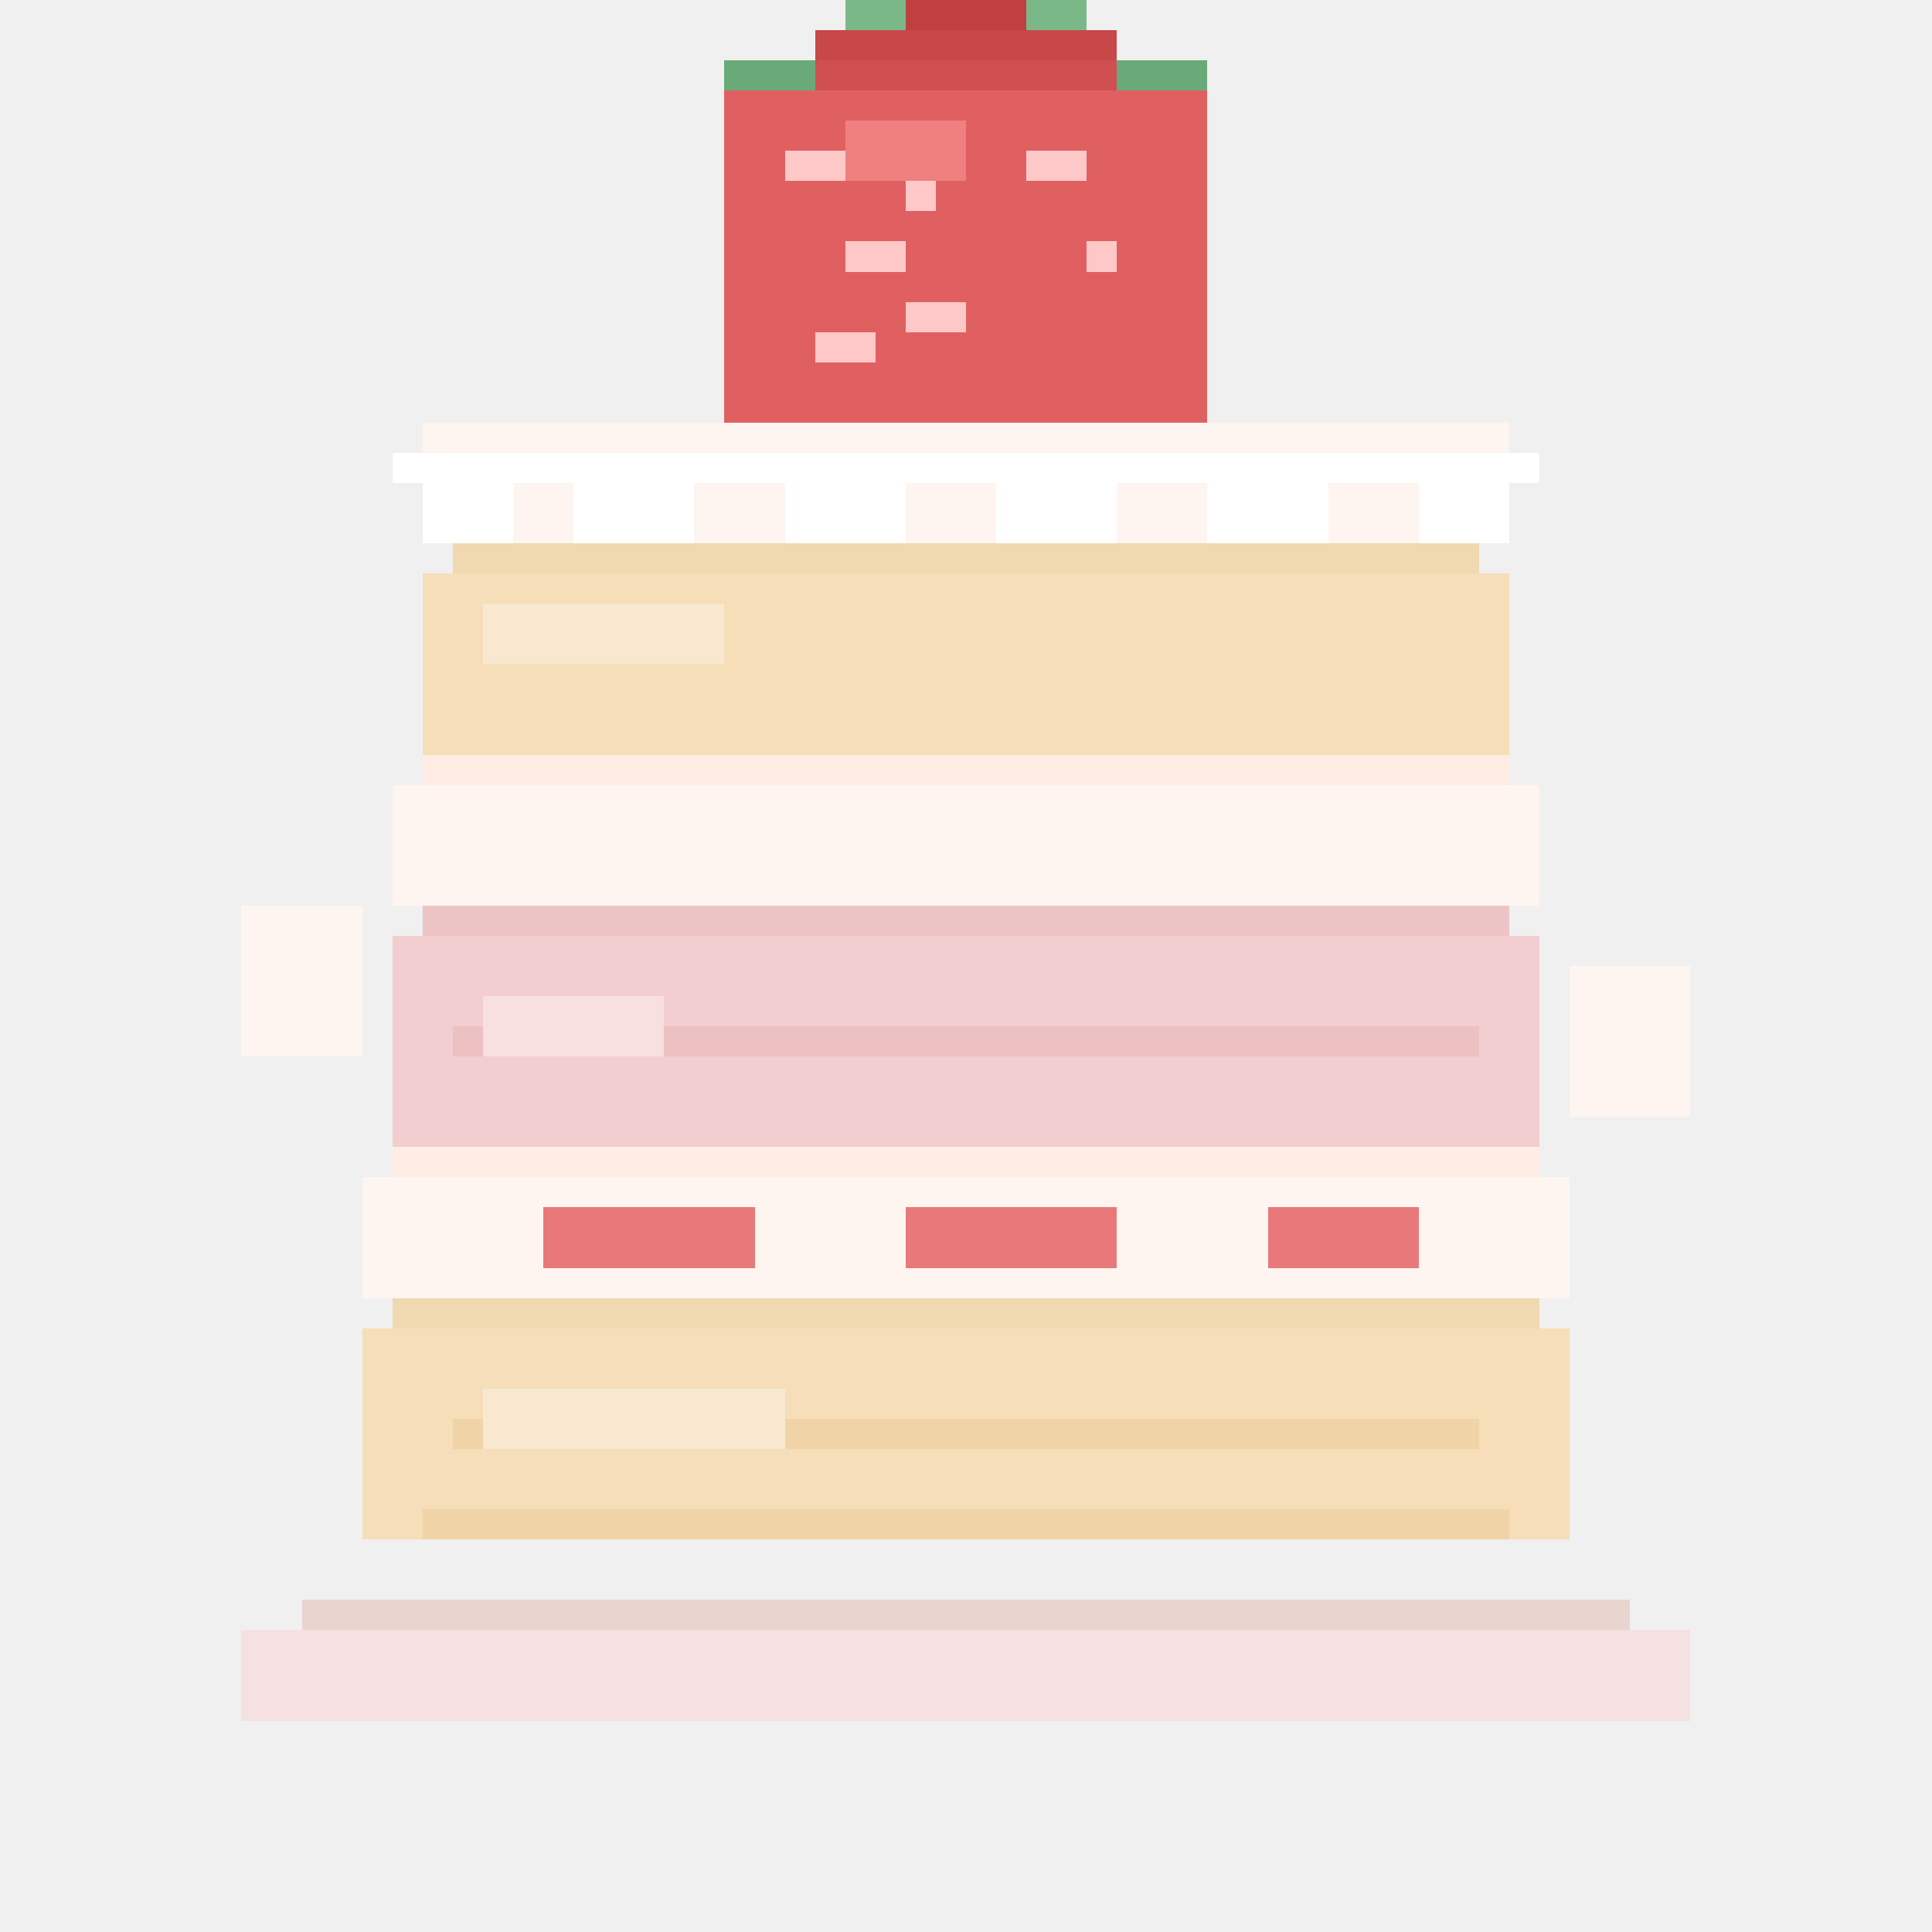
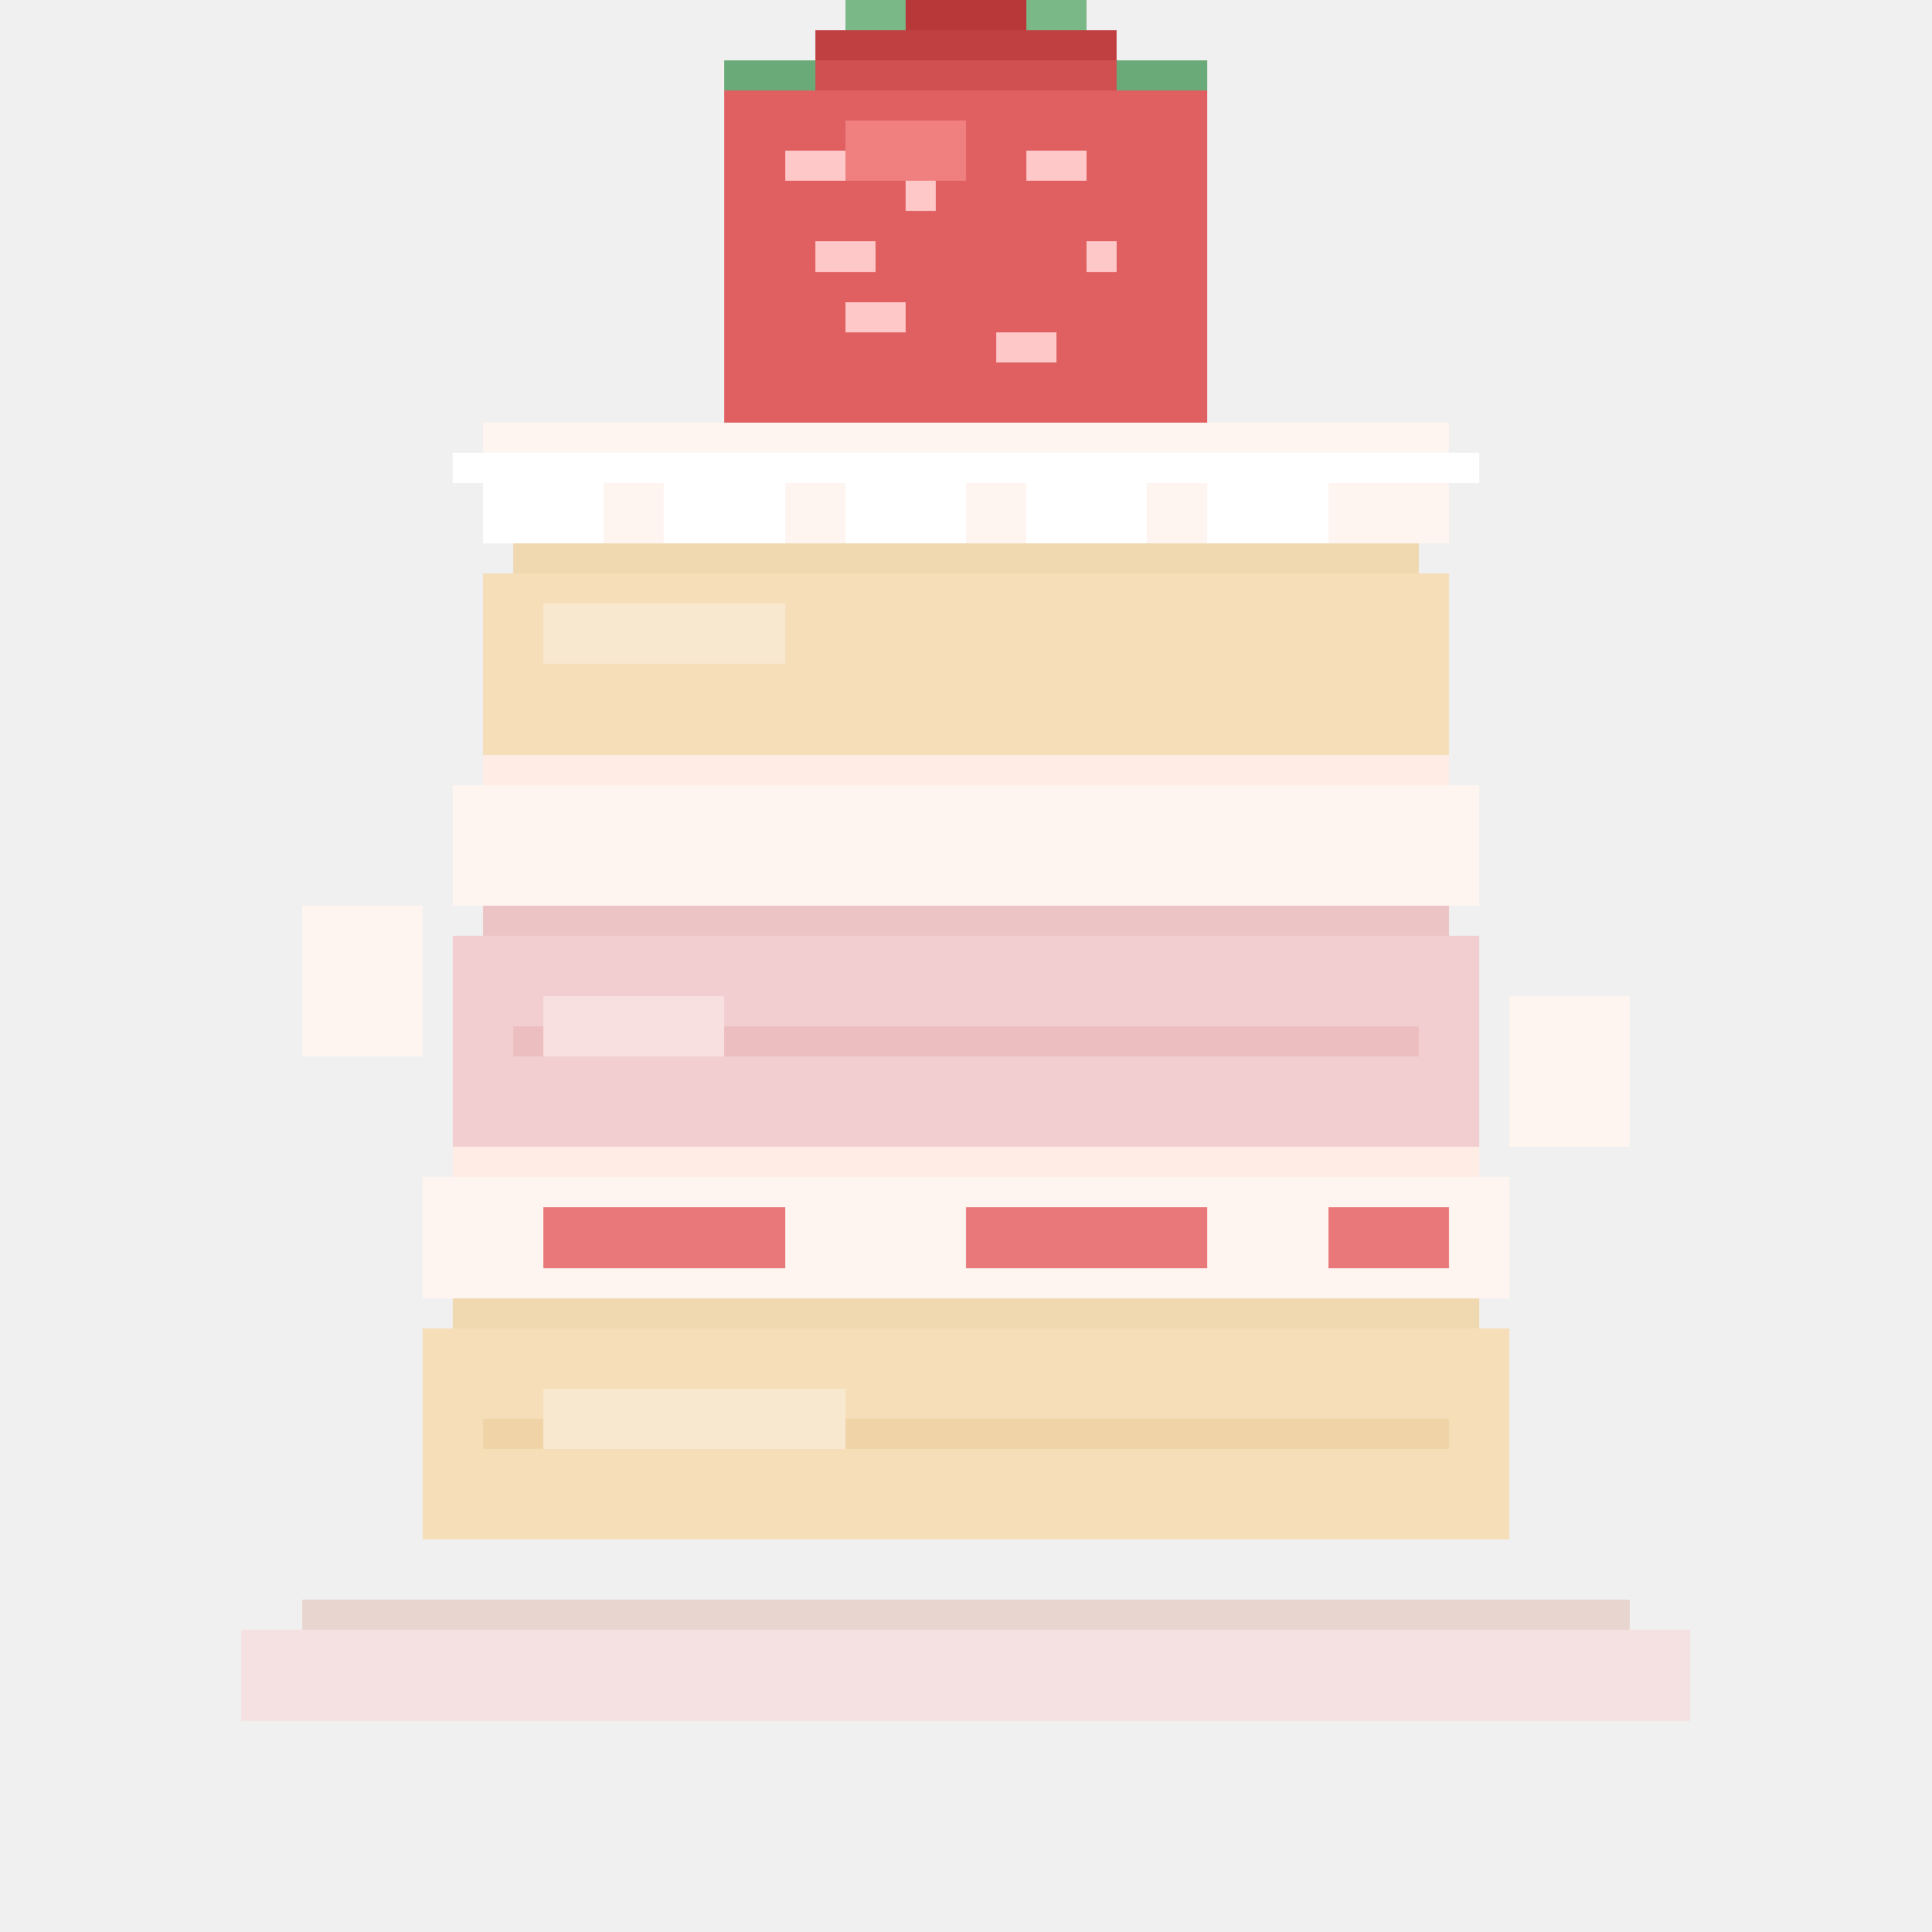
<svg xmlns="http://www.w3.org/2000/svg" viewBox="0 0 64 64" width="256" height="256" shape-rendering="crispEdges">
  <rect x="0" y="0" width="64" height="64" fill="transparent" />
  <rect x="8" y="54" width="48" height="3" fill="#F5E1E1" />
  <rect x="10" y="53" width="44" height="1" fill="#E8D5D0" />
-   <rect x="12" y="44" width="40" height="7" fill="#F5DEB8" />
-   <rect x="13" y="43" width="38" height="1" fill="#F0D8B0" />
-   <rect x="15" y="47" width="34" height="1" fill="#F0D4A8" />
-   <rect x="14" y="50" width="36" height="1" fill="#F0D4A8" />
-   <rect x="12" y="39" width="40" height="4" fill="#FFF5F0" />
-   <rect x="13" y="38" width="38" height="1" fill="#FFEDE5" />
-   <rect x="18" y="40" width="7" height="2" fill="#E8787A" />
-   <rect x="30" y="40" width="7" height="2" fill="#E8787A" />
-   <rect x="42" y="40" width="5" height="2" fill="#E8787A" />
-   <rect x="13" y="31" width="38" height="7" fill="#F2CED0" />
-   <rect x="14" y="30" width="36" height="1" fill="#EDC4C6" />
-   <rect x="15" y="34" width="34" height="1" fill="#EDC0C2" />
-   <rect x="13" y="26" width="38" height="4" fill="#FFF5F0" />
-   <rect x="14" y="25" width="36" height="1" fill="#FFEDE5" />
-   <rect x="14" y="19" width="36" height="6" fill="#F5DEB8" />
-   <rect x="15" y="18" width="34" height="1" fill="#F0D8B0" />
-   <rect x="14" y="14" width="36" height="4" fill="#FFF5F0" />
-   <rect x="13" y="15" width="38" height="1" fill="#FFFFFF" />
-   <rect x="14" y="16" width="3" height="2" fill="#FFFFFF" />
-   <rect x="19" y="16" width="4" height="2" fill="#FFFFFF" />
-   <rect x="26" y="16" width="4" height="2" fill="#FFFFFF" />
-   <rect x="33" y="16" width="4" height="2" fill="#FFFFFF" />
+   <rect x="14" y="44" width="36" height="7" fill="#F5DEB8" />
+   <rect x="15" y="43" width="34" height="1" fill="#F0D8B0" />
+   <rect x="16" y="47" width="32" height="1" fill="#F0D4A8" />
+   <rect x="14" y="39" width="36" height="4" fill="#FFF5F0" />
+   <rect x="15" y="38" width="34" height="1" fill="#FFEDE5" />
+   <rect x="18" y="40" width="8" height="2" fill="#E8787A" />
+   <rect x="32" y="40" width="8" height="2" fill="#E8787A" />
+   <rect x="44" y="40" width="4" height="2" fill="#E8787A" />
+   <rect x="15" y="31" width="34" height="7" fill="#F2CED0" />
+   <rect x="16" y="30" width="32" height="1" fill="#EDC4C6" />
+   <rect x="17" y="34" width="30" height="1" fill="#EDBEC0" />
+   <rect x="15" y="26" width="34" height="4" fill="#FFF5F0" />
+   <rect x="16" y="25" width="32" height="1" fill="#FFEDE5" />
+   <rect x="16" y="19" width="32" height="6" fill="#F5DEB8" />
+   <rect x="17" y="18" width="30" height="1" fill="#F0D8B0" />
+   <rect x="16" y="14" width="32" height="4" fill="#FFF5F0" />
+   <rect x="15" y="15" width="34" height="1" fill="#FFFFFF" />
+   <rect x="16" y="16" width="4" height="2" fill="#FFFFFF" />
+   <rect x="22" y="16" width="4" height="2" fill="#FFFFFF" />
+   <rect x="28" y="16" width="4" height="2" fill="#FFFFFF" />
+   <rect x="34" y="16" width="4" height="2" fill="#FFFFFF" />
  <rect x="40" y="16" width="4" height="2" fill="#FFFFFF" />
-   <rect x="47" y="16" width="3" height="2" fill="#FFFFFF" />
  <rect x="24" y="3" width="16" height="11" fill="#E06062" />
  <rect x="25" y="2" width="14" height="1" fill="#D05052" />
-   <rect x="27" y="1" width="10" height="1" fill="#C8484A" />
-   <rect x="28" y="0" width="8" height="1" fill="#C04042" />
+   <rect x="27" y="1" width="10" height="1" fill="#C04042" />
+   <rect x="28" y="0" width="8" height="1" fill="#B8383A" />
  <rect x="24" y="2" width="3" height="1" fill="#6AAA78" />
  <rect x="37" y="2" width="3" height="1" fill="#6AAA78" />
  <rect x="28" y="0" width="2" height="1" fill="#7AB888" />
  <rect x="34" y="0" width="2" height="1" fill="#7AB888" />
  <rect x="26" y="5" width="2" height="1" fill="#FFC8C8" />
  <rect x="30" y="6" width="1" height="1" fill="#FFC8C8" />
  <rect x="34" y="5" width="2" height="1" fill="#FFC8C8" />
-   <rect x="28" y="8" width="2" height="1" fill="#FFC8C8" />
+   <rect x="27" y="8" width="2" height="1" fill="#FFC8C8" />
  <rect x="36" y="8" width="1" height="1" fill="#FFC8C8" />
-   <rect x="30" y="10" width="2" height="1" fill="#FFC8C8" />
-   <rect x="27" y="11" width="2" height="1" fill="#FFC8C8" />
+   <rect x="28" y="10" width="2" height="1" fill="#FFC8C8" />
+   <rect x="33" y="11" width="2" height="1" fill="#FFC8C8" />
  <rect x="28" y="4" width="4" height="2" fill="#F08080" />
-   <rect x="16" y="20" width="8" height="2" fill="#F8E8D0" />
-   <rect x="16" y="33" width="6" height="2" fill="#F8E0E0" />
-   <rect x="16" y="46" width="10" height="2" fill="#F8E8D0" />
-   <rect x="8" y="30" width="4" height="5" fill="#FFF5F0" />
-   <rect x="52" y="32" width="4" height="5" fill="#FFF5F0" />
+   <rect x="18" y="20" width="8" height="2" fill="#F8E8D0" />
+   <rect x="18" y="33" width="6" height="2" fill="#F8E0E0" />
+   <rect x="18" y="46" width="10" height="2" fill="#F8E8D0" />
+   <rect x="10" y="30" width="4" height="5" fill="#FFF5F0" />
+   <rect x="50" y="33" width="4" height="5" fill="#FFF5F0" />
</svg>
